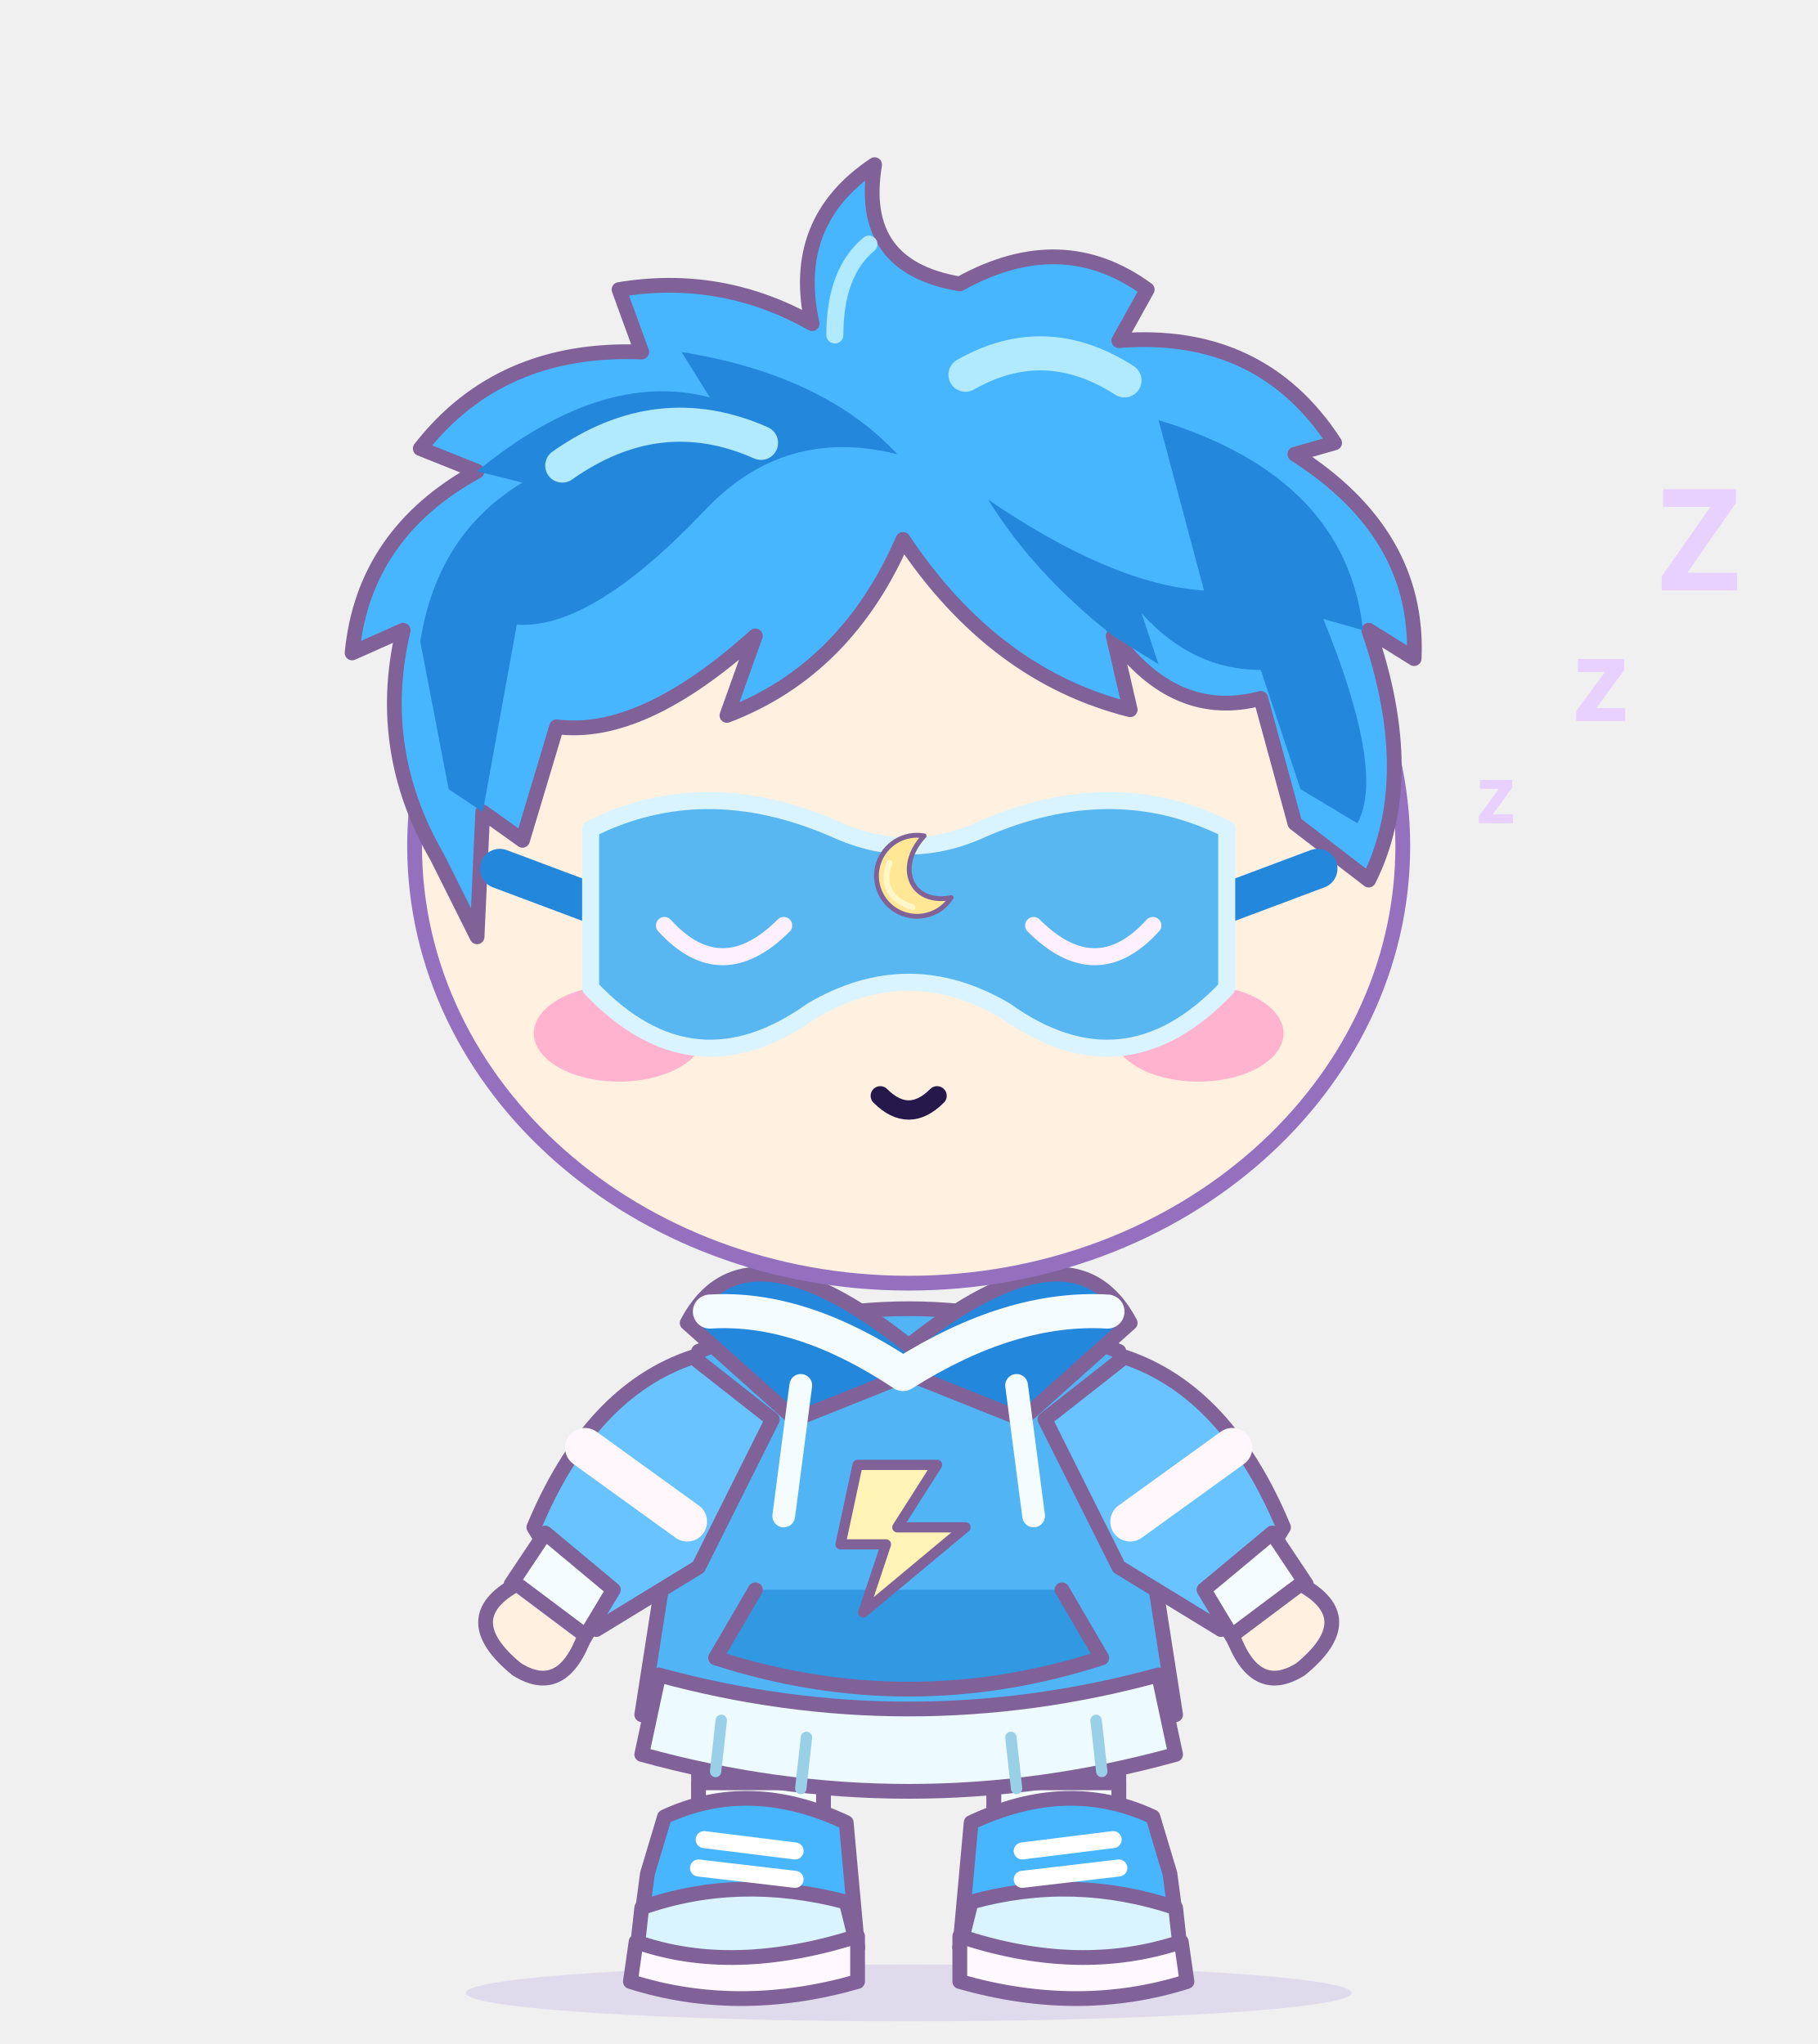
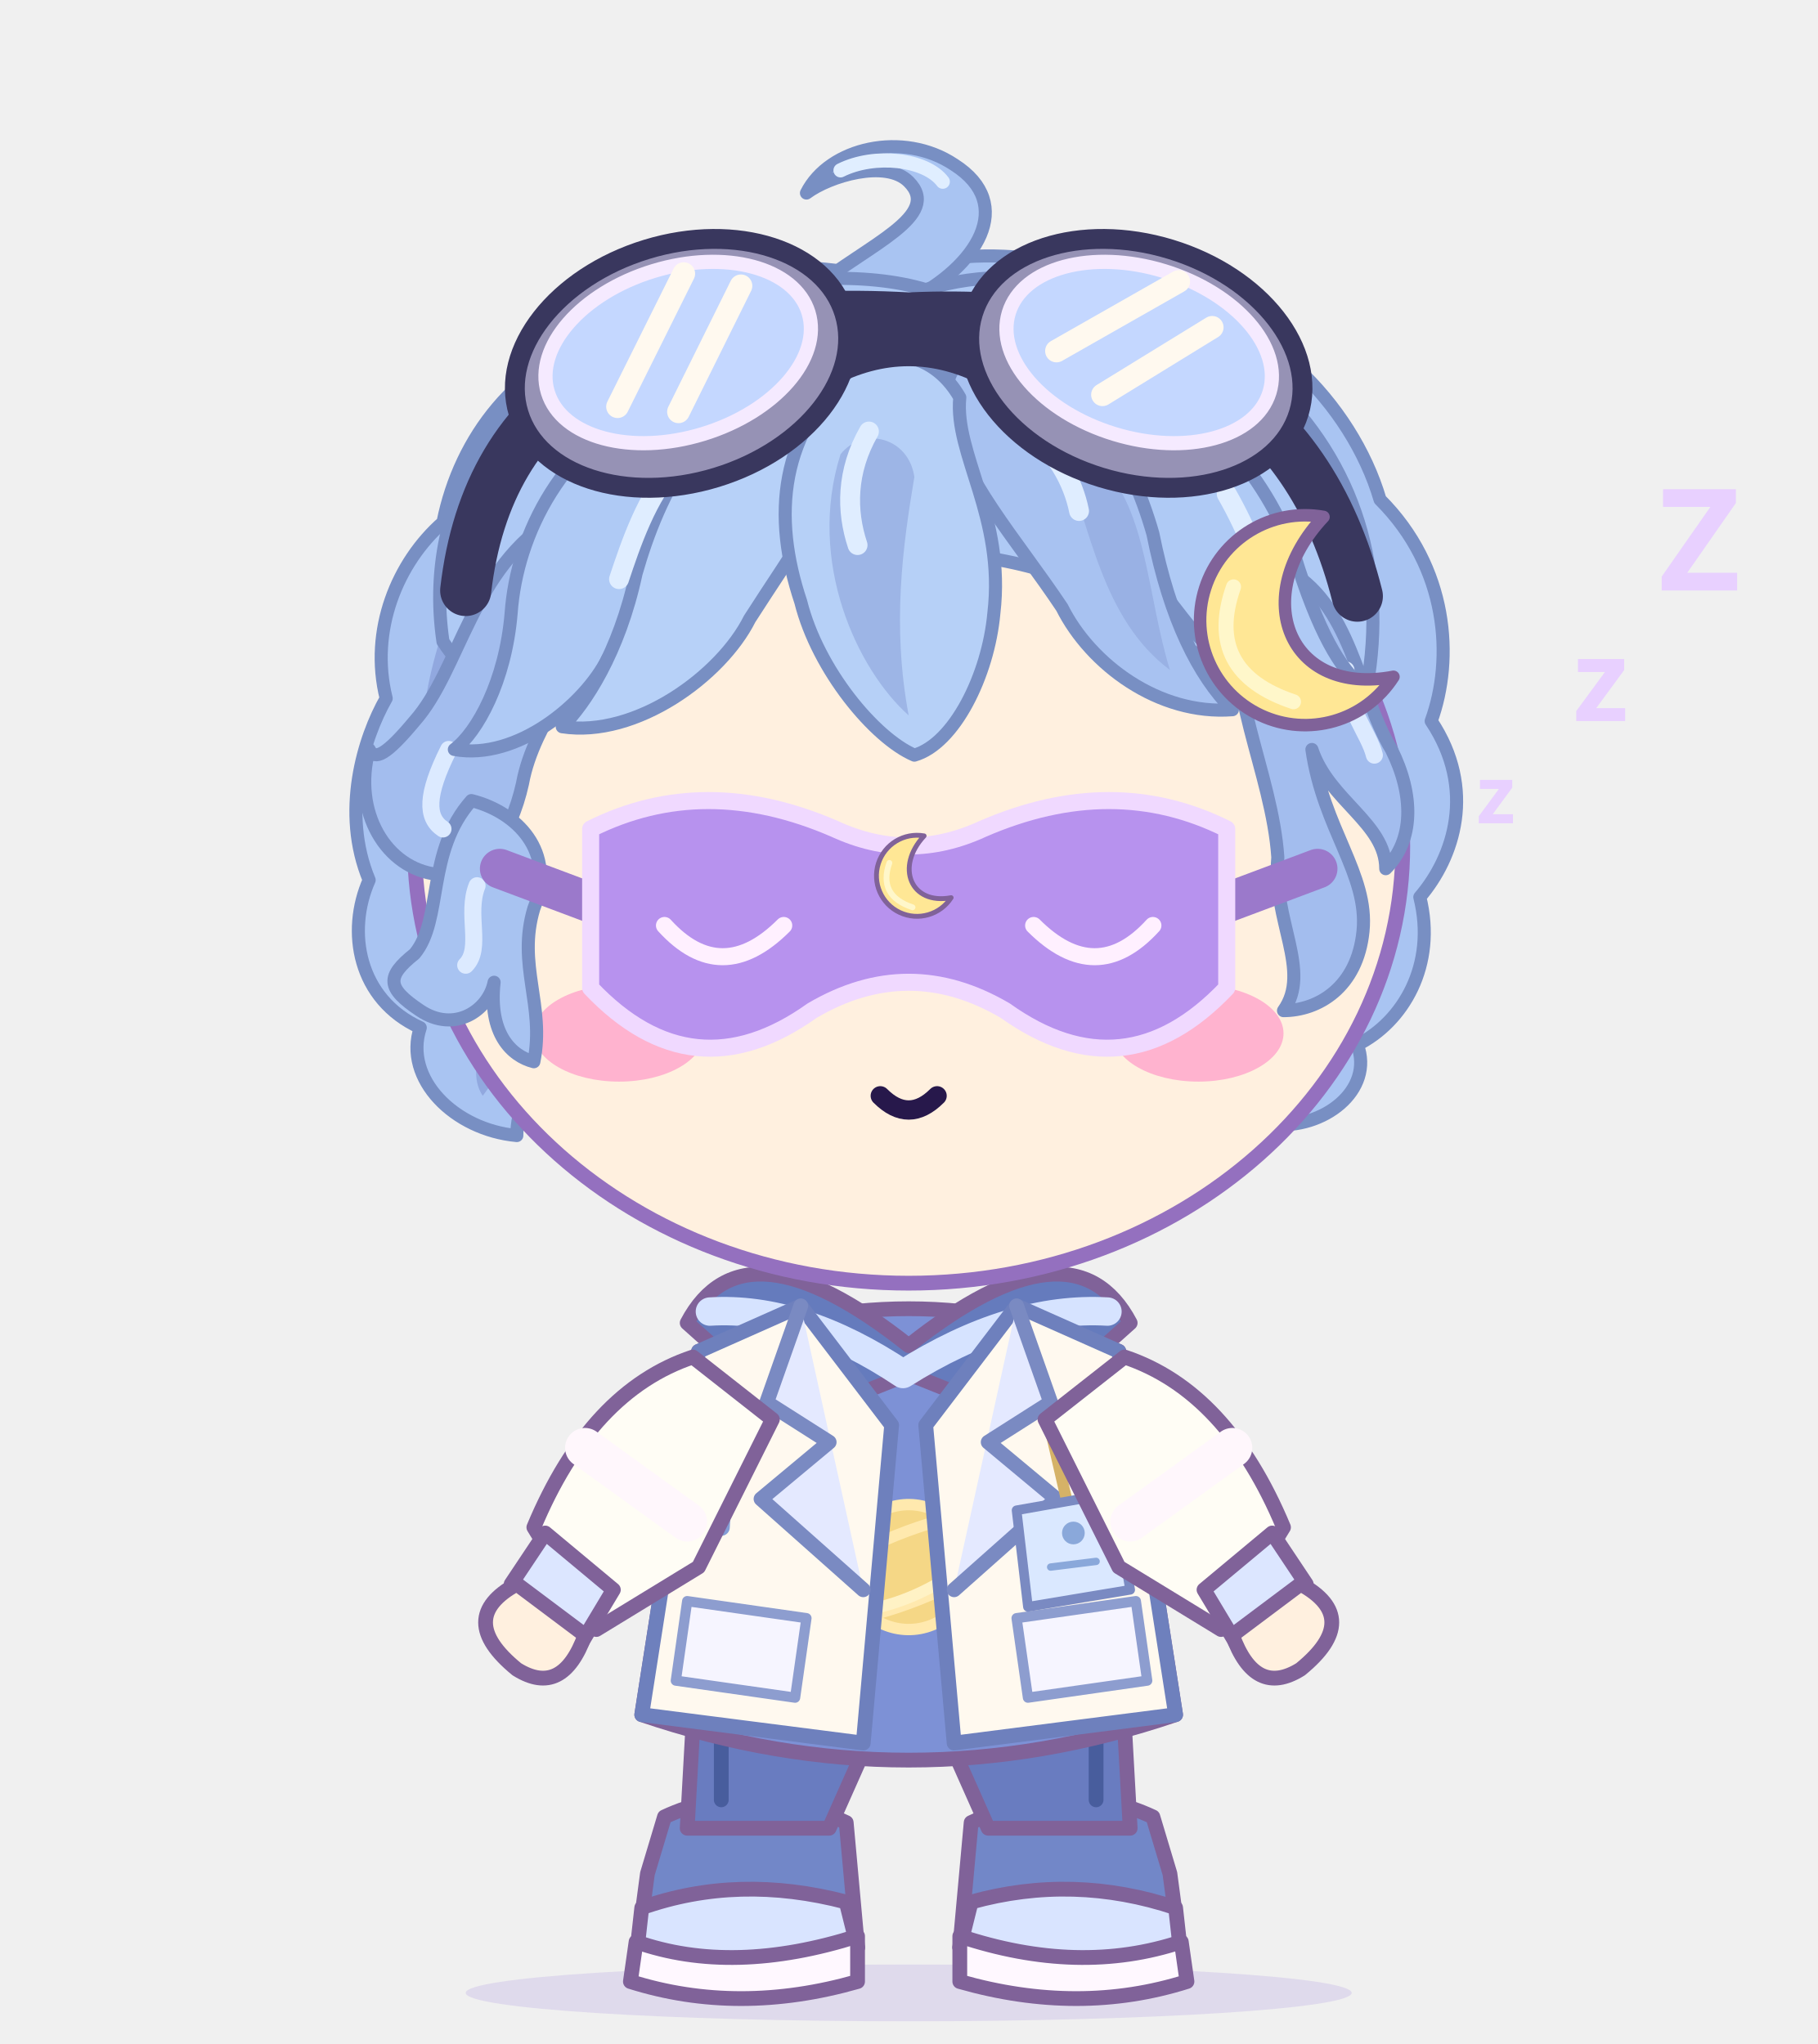
- <svg xmlns="http://www.w3.org/2000/svg" class="luna2" viewBox="0 0 320 360" preserveAspectRatio="xMidYMid meet" role="img" aria-label="Liam — sleeping" data-state="sleeping" data-outfit="home" data-reduced-motion="true" data-audio="unavailable" data-compact="false" data-character="liam">
+ <svg xmlns="http://www.w3.org/2000/svg" class="luna2" viewBox="0 0 320 360" preserveAspectRatio="xMidYMid meet" role="img" aria-label="Liam — sleeping" data-character="liam" data-science-outfit="true" data-listening-disabled="false" data-state="sleeping" data-outfit="home" data-reduced-motion="true" data-audio="unavailable" data-compact="false">
  <ellipse class="l2-ground" cx="160" cy="351" rx="78" ry="5" fill="#a58cdd" opacity=".22" />
  <g class="l2-character" fill="none" stroke="#806299" stroke-width="2.6" stroke-linecap="round" stroke-linejoin="round">
+     <g transform="translate(0 0)">
+       <g transform="translate(83 108)">
+         <g class="l2-pigtail" style="transform-origin:0 0">
+           <g transform="translate(-83 -108)">
+             <path d="M83 94C62 72 26 82 19 108 7 144 49 161 34 187 28 197 18 195 12 188 13 220 51 236 73 208 89 186 68 162 78 141 88 125 101 110 83 94Z" fill="#ba96f4" />
+             <path d="M57 90C23 100 21 124 42 145 64 167 63 199 41 209 68 214 78 193 66 164 50 128 73 114 81 104Z" fill="#9d79dc" stroke="none" />
+             <path d="M41 89C11 100 14 126 28 141 19 119 33 104 46 101M15 197Q33 226 59 210" fill="none" stroke="#f2d4ff" stroke-width="5" />
+             <ellipse cx="37" cy="106" rx="9" ry="5" transform="rotate(-35 37 106)" fill="#f7e4ff" stroke="none" />
+             <path d="M72 89Q83 78 92 93L94 112 79 119Z" fill="#f2b9e7" />
+           </g>
+         </g>
+       </g>
+     </g>
+     <g transform="translate(320 0) scale(-1 1)">
+       <g transform="translate(83 108)">
+         <g class="l2-pigtail" style="transform-origin:0 0">
+           <g transform="translate(-83 -108)">
+             <path d="M83 94C62 72 26 82 19 108 7 144 49 161 34 187 28 197 18 195 12 188 13 220 51 236 73 208 89 186 68 162 78 141 88 125 101 110 83 94Z" fill="#ba96f4" />
+             <path d="M57 90C23 100 21 124 42 145 64 167 63 199 41 209 68 214 78 193 66 164 50 128 73 114 81 104Z" fill="#9d79dc" stroke="none" />
+             <path d="M41 89C11 100 14 126 28 141 19 119 33 104 46 101M15 197Q33 226 59 210" fill="none" stroke="#f2d4ff" stroke-width="5" />
+             <ellipse cx="37" cy="106" rx="9" ry="5" transform="rotate(-35 37 106)" fill="#f7e4ff" stroke="none" />
+             <path d="M72 89Q83 78 92 93L94 112 79 119Z" fill="#f2b9e7" />
+           </g>
+         </g>
+       </g>
+     </g>
    <g class="l2-body">
      <g class="l2-feet">
        <path d="M123 300V324H145V300M175 300V324H197V300" fill="#fff0df" />
-         <path d="M123 314H145V325H123ZM175 314H197V325H175Z" fill="#f5fcff" />
-         <path d="M117 320Q132 313 149 321L151 343Q136 351 112 345L114 330Z M171 321Q188 313 203 320L206 330 208 345Q184 351 169 343Z" fill="#48b6ff" />
-         <path d="M113 336Q130 330 149 335L151 343Q132 350 112 345ZM171 335Q189 330 207 336L208 345Q189 350 169 343Z" fill="#d9f3ff" />
+         <path d="M117 320Q132 313 149 321L151 343Q136 351 112 345L114 330Z M171 321Q188 313 203 320L206 330 208 345Q184 351 169 343Z" fill="#c2a1f3" />
+         <path d="M113 336Q130 330 149 335L151 343Q132 350 112 345ZM171 335Q189 330 207 336L208 345Q189 350 169 343Z" fill="#edb8e9" />
        <path d="M112 342Q129 348 151 341V349Q130 355 111 349ZM169 341Q190 348 208 342L209 349Q190 355 169 349Z" fill="#fff8ff" />
-         <path d="M124 324 140 326M123 329 140 331M180 326 196 324M180 331 197 329" fill="none" stroke="#fff" stroke-width="3" />
+         <g fill="#94e6e0" stroke-width="1.8">
+           <path d="M132 326Q116 315 117 327T132 331Q147 339 146 327T132 326ZM188 326Q173 315 174 327T188 331Q203 339 202 327T188 326Z" />
+           <circle cx="132" cy="329" r="4" />
+           <circle cx="188" cy="329" r="4" />
+         </g>
+         <g class="liam-laces" fill="none" stroke="#f6f7ff" stroke-width="2.5">
+           <path d="m121 323 20 2m-21 3 21 2m38-5 20-2m-20 7 21-2" />
+         </g>
      </g>
      <g class="l2-outfit-home">
-         <path d="M123 238Q160 223 197 238L207 302Q160 318 113 302Z" fill="#51b4f4" />
-         <path d="M116 295Q160 307 204 295L207 309Q160 322 113 309Z" fill="#edfaff" />
-         <path d="M127 303 126 312M142 306 141 315M178 306 179 315M193 303 194 312" stroke="#9acfe8" stroke-width="2" />
-         <path d="M121 233Q131 214 160 237 189 214 199 233L180 250 160 242 140 250Z" fill="#2387dc" />
-         <path d="M125 231Q141 230 159 242 178 230 195 231" fill="none" stroke="#f5fcff" stroke-width="6" />
-         <path d="M141 244 138 267M179 244 182 267" fill="none" stroke="#f5fcff" stroke-width="4" />
-         <path d="M133 280 126 292Q160 303 194 292L187 280" fill="#3198e2" />
-         <path d="M151 258H165L158 269H170L152 284 156 272H148Z" fill="#fff4b5" stroke-width="1.8" />
+         <path d="M123 238Q160 223 197 238L207 302Q160 318 113 302Z" fill="#c2a1f3" />
+         <path d="M116 284Q158 298 204 284L211 310Q160 326 109 310Z" fill="#fff6fc" />
+         <path d="M124 298 121 313M143 302 141 317M178 302 180 317M196 298 199 313" fill="none" stroke="#c4a0e8" stroke-width="4" />
+         <path d="M120 264Q160 277 201 264V280Q160 293 118 280Z" fill="#f6d9fa" stroke="none" />
+         <path d="M121 233Q131 214 160 237 189 214 199 233L180 250 160 242 140 250Z" fill="#f2b9e7" />
+         <path d="M125 231Q141 230 159 242 178 230 195 231" fill="none" stroke="#fff5fc" stroke-width="6" />
+         <path d="M141 244 138 270M179 244 182 270" fill="none" stroke="#89e5dd" stroke-width="5" />
+         <circle cx="138" cy="272" r="3" fill="#89e5dd" />
+         <circle cx="182" cy="272" r="3" fill="#89e5dd" />
+         <path transform="translate(159 271) scale(0.65)" d="M8-17A21 21 0 1 0 22 15C1 19-7-1 8-17Z" fill="#ffe795" stroke="#806299" stroke-width="2.5" />
+         <path transform="translate(159 271) scale(0.65)" d="M-10-3Q-16 14 2 20" fill="none" stroke="#fff7ca" stroke-width="3" />
+         <g class="l2-detail" fill="#fff5fc" stroke="#d28ed8" stroke-width="2.5">
+           <path d="M122 289C108 275 110 299 127 306 144 292 136 278 127 288Z" />
+           <path d="M191 289C177 275 179 299 196 306 213 292 205 278 196 288Z" />
+         </g>
      </g>
      <g class="l2-outfit-enterprise">
        <path d="M124 282H196L205 311Q160 323 115 311Z" fill="#8a73b6" />
        <path d="M126 235Q160 225 194 235L201 294Q180 304 160 293 140 304 119 294Z" fill="#9981c3" />
        <path d="M143 231 160 259 177 231Z" fill="#fff6fc" />
        <path d="M137 233 148 251 140 258 160 283 151 241M183 233 172 251 180 258 160 283 169 241" fill="#bfa0eb" />
        <path d="M151 240 160 247 169 240 168 255 160 250 152 255Z" fill="#8de3da" />
        <circle cx="160" cy="283" r="2.6" fill="#ffdfa3" stroke="none" />
        <path d="M126 281H140M180 281H194" stroke="#d9c2f5" stroke-width="3" />
        <g class="l2-detail">
          <path d="M179 250V268" stroke="#8de3da" stroke-width="3" />
          <rect x="172" y="263" width="17" height="22" rx="3" fill="#fff8ee" />
          <circle cx="180.5" cy="270" r="3" fill="#c3a3ef" stroke="none" />
          <path d="M176 278H185" stroke="#8de3da" />
        </g>
      </g>
+       <g class="liam-clothes">
+         <path d="M123 286H197L199 322H174L166 304H154L146 322H121Z" fill="#697cc0" />
+         <path d="M127 303v14m66-14v14M160 293v9" stroke="#485d9d" />
+         <path d="M123 238Q160 223 197 238L207 302Q160 318 113 302Z" fill="#7d91d6" />
+         <path d="M121 233Q131 214 160 237 189 214 199 233L180 250 160 242 140 250Z" fill="#657bbd" />
+         <path d="M125 231Q141 230 159 242 178 230 195 231" fill="none" stroke="#d6e3ff" stroke-width="5" />
+         <path d="M142 244v23m36-23v23" stroke="#e5eaff" stroke-width="3" />
+         <g transform="translate(160 276) rotate(-22)" stroke="#ffe9ae" stroke-width="2">
+           <circle r="11" fill="#f5d786" />
+           <ellipse rx="21" ry="6" fill="none" />
+           <path d="M-20 0q16 10 40 0" fill="none" stroke="#fff2c5" />
+         </g>
+         <g class="liam-labcoat">
+           <path d="M123 238 141 230 157 251 152 307 113 302Z M197 238 179 230 163 251 168 307 207 302Z" fill="#fff9ef" stroke="#6e80bd" />
+           <path d="m141 230-6 17 11 7-12 10 18 16m27-50 6 17-11 7 12 10-18 16" fill="#e4e9ff" stroke="#7a8ac2" />
+           <path d="m121 282 21 3-2 14-21-3Z m58 3 21-3 2 14-21 3Z" fill="#f6f5ff" stroke="#8d9dcf" stroke-width="1.8" />
+           <path d="m124 255-2 15m6-17-1 16" stroke="#849dd5" stroke-width="3" />
+           <path d="m185 252 3 13" stroke="#d5b267" stroke-width="2" />
+           <path d="m179 266 17-3 3 17-18 3Z" fill="#dae8ff" stroke="#7a8ac2" stroke-width="1.7" />
+           <circle cx="189" cy="270" r="2" fill="#8aa8da" stroke="none" />
+           <path d="m185 276 8-1" stroke="#8aa8da" stroke-width="1.3" />
+         </g>
+       </g>
      <g transform="translate(0 0)">
        <g transform="translate(126 240)">
          <g class="l2-arm l2-arm-left" style="transform-origin:0 0">
            <g transform="translate(-126 -240)">
-               <path d="M122 239Q104 245 94 269L105 287 123 276 136 250Z" class="l2-sleeve" fill="#69c3ff" />
-               <path d="M96 270 108 280 102 290 90 279Z" fill="#f5fcff" />
+               <path d="M122 239Q104 245 94 269L105 287 123 276 136 250Z" class="l2-sleeve" fill="#d5b6f4" />
+               <path d="M96 270 108 280 102 290 90 279Z" fill="#f6d4ee" />
              <path d="M91 279Q80 285 91 294 99 299 103 288Z" fill="#fff0df" />
              <path class="l2-detail" d="M103 255 121 268" stroke="#fff7fc" stroke-width="7" />
            </g>
          </g>
        </g>
      </g>
      <g transform="translate(320 0) scale(-1 1)">
        <g transform="translate(126 240)">
          <g class="l2-arm l2-arm-right" style="transform-origin:0 0">
            <g transform="translate(-126 -240)">
-               <path d="M122 239Q104 245 94 269L105 287 123 276 136 250Z" class="l2-sleeve" fill="#69c3ff" />
-               <path d="M96 270 108 280 102 290 90 279Z" fill="#f5fcff" />
+               <path d="M122 239Q104 245 94 269L105 287 123 276 136 250Z" class="l2-sleeve" fill="#d5b6f4" />
+               <path d="M96 270 108 280 102 290 90 279Z" fill="#f6d4ee" />
              <path d="M91 279Q80 285 91 294 99 299 103 288Z" fill="#fff0df" />
              <path class="l2-detail" d="M103 255 121 268" stroke="#fff7fc" stroke-width="7" />
            </g>
          </g>
        </g>
      </g>
    </g>
    <g transform="translate(160 213)">
      <g class="l2-head-pose" style="transform-origin:0 0">
        <g transform="translate(-160 -213)">
+           <g class="liam-hair liam-hair-back" fill="#a9c4f2" stroke="#788fc3" stroke-width="2.3">
+             <path d="M78 92C81 77 91 64 107 59C117 47 140 45 154 49C170 42 191 45 204 53C222 55 238 71 243 88C255 100 256 116 252 127C260 139 256 151 250 158C253 170 247 180 239 184C242 192 233 199 224 198C227 187 218 179 214 166C205 149 116 145 102 170C99 183 91 191 91 200C80 199 71 190 74 181C63 176 61 164 65 155C60 143 64 130 68 123C65 111 70 99 78 92Z" />
+             <path d="M78 111C68 141 80 157 84 167C89 179 81 187 85 193C95 180 97 158 95 139C93 125 88 113 78 111Z M237 112C249 137 236 151 238 165C240 174 234 185 229 191C231 178 222 165 225 148C227 132 233 124 237 112Z" fill="#91a8df" stroke="none" />
+             <path d="M143 51C153 43 166 38 160 32C156 28 146 31 142 34C146 26 159 23 168 29C179 36 172 47 160 53C155 56 148 56 143 51Z" />
+             <path d="M148 30C154 27 163 28 166 32" fill="none" stroke="#e0eeff" stroke-width="2.5" />
+             <path d="M76 125C72 139 77 149 79 154M245 137C246 148 241 154 240 161" fill="none" stroke="#d9eaff" stroke-width="3" />
+           </g>
          <ellipse class="l2-face-base" cx="160" cy="149" rx="87" ry="77" fill="#fff0df" stroke="#9470bf" />
          <g class="l2-cheeks" fill="#ffb3cf" stroke="none">
            <ellipse cx="109" cy="182" rx="15" ry="8.5" />
            <ellipse cx="211" cy="182" rx="15" ry="8.5" />
          </g>
          <g class="l2-eye-gaze" fill="#27184b" stroke="none">
            <g class="l2-eyes-open">
              <ellipse cx="127" cy="157" rx="11" ry="17" />
              <ellipse cx="193" cy="157" rx="11" ry="17" />
              <ellipse cx="130" cy="151" rx="3.7" ry="4.5" fill="#fff" />
              <ellipse cx="196" cy="151" rx="3.7" ry="4.5" fill="#fff" />
            </g>
          </g>
          <g class="l2-eyes-shut" fill="none" stroke="#27184b" stroke-width="4.5">
            <path d="M116 160Q127 147 138 160M182 160Q193 147 204 160" />
          </g>
          <g class="l2-eyes-blink" fill="none" stroke="#27184b" stroke-width="3.5">
            <path d="M117 160Q127 165 137 160M183 160Q193 165 203 160" />
          </g>
          <g class="l2-brows" fill="none" stroke="#9470bf" stroke-width="3">
            <path d="M117 132 132 130M188 130 203 132" />
          </g>
          <g fill="none" stroke="#27184b" stroke-width="3.6">
            <path class="l2-mouth-smile" d="M150 184Q160 198 170 184" />
            <path class="l2-mouth-concern" d="M152 191Q160 186 168 191" />
          </g>
          <g class="l2-mouth-small">
            <ellipse cx="160" cy="188" rx="6" ry="7" fill="#44234f" stroke="#27184b" stroke-width="2" />
          </g>
          <g class="l2-mouth-wide">
            <path d="M149 182H171Q172 200 160 200 148 200 149 182Z" fill="#44234f" stroke="#27184b" stroke-width="2" />
            <path d="M153 195Q160 189 167 195Q160 202 153 195Z" fill="#f7a5c8" stroke="none" />
          </g>
          <g class="l2-front-hair" fill="#bb96f2">
-             <path d="M77 151Q66 132 71 111L62 115Q64 94 84 83L74 79Q88 61 113 62L109 51Q127 48 143 57Q139 39 154 29Q151 47 169 50Q187 40 202 51L197 60Q222 58 235 78L228 80Q250 94 249 116L241 111Q250 137 241 155L228 145 222 123Q207 127 196 112L199 125Q175 119 159 95Q149 118 128 126L133 112Q113 130 98 128L92 148 85 143 84 165Z" fill="#48b6ff" />
-             <path d="M74 113Q77 94 92 85L84 83Q106 65 125 70L120 62Q145 66 158 80Q138 75 124 90 104 111 91 110L85 143 79 139Z M204 74Q237 84 240 111L233 109Q244 136 239 145L229 139 222 118Q210 118 201 108L204 117 196 112Q182 101 174 88Q196 103 212 104Z" fill="#2387dc" stroke="none" />
-             <path d="M99 82Q116 70 134 78M170 66Q184 58 198 67" fill="none" stroke="#b1e9ff" stroke-width="6" />
-             <path d="M147 59Q147 48 153 43" fill="none" stroke="#b1e9ff" stroke-width="3" />
-           </g>
-           <g class="l2-accessories" />
+             <path d="M78 153Q64 94 112 73 144 60 160 76 183 59 213 78 252 98 242 153 225 139 214 117 183 112 160 87 140 115 106 127 101 146 78 153Z" />
+             <path d="M86 128Q71 159 80 188L91 181 94 215Q67 205 65 177Z M234 128Q249 159 240 188L229 181 226 215Q253 205 255 177Z" />
+             <path d="M99 130Q78 155 85 190L92 181 94 208 80 198 77 174Z M221 129Q240 156 234 190L229 181 227 208 242 197 243 173Z" fill="#a583d9" stroke="none" />
+             <path d="M101 89Q119 75 136 79M179 77Q204 78 219 94" fill="none" stroke="#e3c8ff" stroke-width="6" />
+           </g>
+           <g class="l2-accessories">
+             <path d="M154 59C135 40 108 22 100 32 90 44 96 76 107 84 120 93 142 74 154 65Z M166 59C185 40 212 22 220 32 230 44 224 76 213 84 200 93 178 74 166 65Z" fill="#8fe9e2" stroke="#f5ffff" stroke-width="4" />
+             <path d="M149 60Q122 48 118 59T149 65M171 60Q198 48 202 59T171 65" fill="#61c8ca" stroke="none" />
+             <rect x="149" y="51" width="22" height="22" rx="8" fill="#8be2dc" stroke="#62b6c1" stroke-width="2" />
+             <path transform="translate(230 109) scale(0.9)" d="M8-17A21 21 0 1 0 22 15C1 19-7-1 8-17Z" fill="#ffe795" stroke="#806299" stroke-width="2.5" />
+             <path transform="translate(230 109) scale(0.9)" d="M-10-3Q-16 14 2 20" fill="none" stroke="#fff7ca" stroke-width="3" />
+             <g class="l2-detail">
+               <path transform="translate(88 119) scale(0.82)" d="M0-12 4-4 13-3 7 4 9 13 0 9-9 13-7 4-13-3-4-4Z" fill="#ffe795" stroke="#806299" stroke-width="2.5" stroke-linejoin="round" />
+               <path transform="translate(98 99) scale(0.43)" d="M0-12 4-4 13-3 7 4 9 13 0 9-9 13-7 4-13-3-4-4Z" fill="#ffe795" stroke="#806299" stroke-width="2.5" stroke-linejoin="round" />
+             </g>
+           </g>
+           <g class="liam-hair" fill="#afcaf5" stroke="#788fc3" stroke-width="2.3">
+             <path d="M78 113C74 86 91 62 119 54C137 48 153 48 163 51C182 45 207 52 222 66C238 80 244 99 241 119C225 127 207 113 193 104C170 93 130 94 110 116C96 128 86 125 78 113Z" />
+             <path d="M98 91C83 100 81 118 73 127C68 133 66 134 65 132C62 143 68 153 77 154C85 155 90 147 92 138C94 127 103 118 107 106C109 98 105 92 98 91Z" fill="#a3bdee" />
+             <path d="M226 100C238 106 239 122 245 132C249 140 249 148 244 153C244 145 234 141 231 132C233 146 241 154 240 164C239 174 232 178 226 178C231 171 224 162 225 151C224 136 215 120 219 108C220 103 223 101 226 100Z" fill="#a3bdee" />
+             <path d="M83 141C75 150 78 162 73 168C68 172 68 174 74 178C80 182 86 178 87 173C86 182 90 186 94 187C96 177 91 170 94 160C98 150 91 143 83 141Z" fill="#a8c3f1" />
+             <path d="M79 132C75 140 75 144 78 146M84 156C82 161 85 167 82 170M237 118C237 125 241 129 242 133" fill="none" stroke="#dceaff" stroke-width="3" />
+             <path d="M116 70C99 78 91 94 90 108C89 120 84 129 80 132C91 134 103 124 107 116C116 104 124 89 129 78C127 72 122 69 116 70Z" />
+             <path d="M142 66C124 70 116 87 112 101C109 115 103 124 99 128C112 130 127 119 132 109C139 98 150 83 151 73C150 69 146 67 142 66Z" fill="#b7d1f8" />
+             <path d="M192 66C211 68 223 84 228 98C232 111 236 118 240 121C230 127 217 119 210 111C201 100 190 83 184 75C183 70 187 67 192 66Z" />
+             <path d="M171 63C190 63 199 80 203 94C206 109 211 119 217 125C204 126 192 117 187 107C179 95 169 84 167 73C166 68 167 64 171 63Z" fill="#a8c2f1" />
+             <path d="M151 64C137 76 136 91 141 106C144 118 154 130 161 133C168 131 174 119 175 108C177 91 168 80 169 70C165 63 158 61 151 64Z" fill="#b6d0f7" />
+             <path d="M148 80C142 99 151 118 160 126C157 110 159 96 161 84C160 77 152 75 148 80Z M187 80C192 93 194 109 206 118C202 105 202 90 194 82C191 79 188 78 187 80Z" fill="#93aade" stroke="none" opacity=".7" />
+             <path d="M119 82C114 87 111 96 109 102M153 76C149 83 149 90 151 96M180 75C186 79 189 85 190 90M216 87C220 94 222 100 223 104" fill="none" stroke="#dfedff" stroke-width="3.5" />
+           </g>
+           <g class="liam-goggles" stroke="#39375e" stroke-width="3.5">
+             <path d="M82 104Q88 52 160 56 226 53 239 105" fill="none" stroke-width="9" />
+             <path d="M145 65Q160 57 175 65" fill="none" stroke-width="7" />
+             <g transform="rotate(-17 120 64)">
+               <ellipse cx="120" cy="64" rx="30" ry="21" fill="#9692b5" />
+               <ellipse cx="120" cy="62" rx="24" ry="15" fill="#c4d7ff" stroke="#f5eaff" stroke-width="2.5" />
+               <path d="m107 68 18-19m-8 23 17-18" stroke="#fff9ef" stroke-width="4" />
+             </g>
+             <g transform="rotate(17 200 64)">
+               <ellipse cx="200" cy="64" rx="30" ry="21" fill="#9692b5" />
+               <ellipse cx="200" cy="62" rx="24" ry="15" fill="#c4d7ff" stroke="#f5eaff" stroke-width="2.5" />
+               <path d="m186 66 17-18m-7 23 15-17" stroke="#fff9ef" stroke-width="4" />
+             </g>
+           </g>
+           <g class="liam-moon">
+             <path transform="translate(226 106) scale(0.88)" d="M8-17A21 21 0 1 0 22 15C1 19-7-1 8-17Z" fill="#ffe795" stroke="#806299" stroke-width="2.5" />
+             <path transform="translate(226 106) scale(0.88)" d="M-10-3Q-16 14 2 20" fill="none" stroke="#fff7ca" stroke-width="3" />
+           </g>
+           <g class="liam-glasses" fill="none" stroke="#35365d" stroke-width="3.2">
+             <circle cx="126" cy="162" r="25" />
+             <circle cx="194" cy="162" r="25" />
+             <path d="M151 160q9-7 18 0m-68-4-13-5m131 5 13-5" />
+             <path d="M110 146q7-5 13-4M178 146q7-5 13-4" stroke="#fff" stroke-width="2" />
+           </g>
          <g class="l2-sleep-mask">
-             <path d="M88 153 104 159M216 159 232 153" fill="none" stroke="#2387dc" stroke-width="7" />
-             <path d="M104 146Q124 136 147 146 160 152 173 146 196 136 216 146L216 174Q198 193 177 178 160 168 143 178 122 193 104 174Z" fill="#58b6f1" stroke="#d9f3ff" stroke-width="3" />
+             <path d="M88 153 104 159M216 159 232 153" fill="none" stroke="#9b79cb" stroke-width="7" />
+             <path d="M104 146Q124 136 147 146 160 152 173 146 196 136 216 146L216 174Q198 193 177 178 160 168 143 178 122 193 104 174Z" fill="#b792ee" stroke="#f0d9ff" stroke-width="3" />
            <path d="M117 163Q127 174 138 163M182 163Q193 174 203 163" fill="none" stroke="#fff0ff" stroke-width="3" />
            <path transform="translate(160 153) scale(0.34)" d="M8-17A21 21 0 1 0 22 15C1 19-7-1 8-17Z" fill="#ffe795" stroke="#806299" stroke-width="2.5" />
            <path transform="translate(160 153) scale(0.34)" d="M-10-3Q-16 14 2 20" fill="none" stroke="#fff7ca" stroke-width="3" />
          </g>
          <g class="l2-mouth-snore" fill="#44234f" stroke="#27184b" stroke-width="2">
            <path class="l2-snore-closed" d="M155 193Q160 198 165 193" fill="none" stroke-width="3.4" stroke-linecap="round" />
            <ellipse class="l2-snore-open" cx="160" cy="194" rx="6" ry="8" />
            <path class="l2-snore-tongue" d="M156 198Q160 194 164 198Q160 203 156 198Z" fill="#f7a5c8" stroke="none" />
          </g>
        </g>
      </g>
    </g>
    <g class="l2-hand-think">
-       <path d="M116 247Q112 236 127 225L143 230Q141 247 126 255Z" class="l2-sleeve" fill="#69c3ff" />
-       <path d="M127 226 131 219 145 225 142 232Z" fill="#f5fcff" />
+       <path d="M116 247Q112 236 127 225L143 230Q141 247 126 255Z" class="l2-sleeve" fill="#d5b6f4" />
+       <path d="M127 226 131 219 145 225 142 232Z" fill="#f6d4ee" />
      <path d="M132 221Q126 210 133 208L138 214Q134 201 141 203L146 215Q153 209 154 216L145 228Z" fill="#fff0df" />
    </g>
    <g class="l2-laptop">
      <path d="M106 312H219L232 331H101Z" fill="#bba0e3" />
      <path d="M139 281H229L219 328H130Z" fill="#9d80cb" stroke="#e7d2ff" stroke-width="3" />
      <path transform="translate(180 303) scale(0.46)" d="M8-17A21 21 0 1 0 22 15C1 19-7-1 8-17Z" fill="#ffe795" stroke="#806299" stroke-width="2.5" />
      <path transform="translate(180 303) scale(0.46)" d="M-10-3Q-16 14 2 20" fill="none" stroke="#fff7ca" stroke-width="3" />
      <path d="M102 333H230" stroke="#806299" stroke-width="4" />
    </g>
  </g>
  <g class="l2-effects" stroke="none">
    <g class="l2-thinking-dots" fill="#f8e9ff">
      <circle cx="146" cy="14" r="3" />
      <circle cx="160" cy="14" r="3" />
      <circle cx="174" cy="14" r="3" />
    </g>
    <g class="l2-listening-lines" fill="none" stroke="#93ede5" stroke-width="4">
-       <path d="M23 65 31 77M40 57 44 71M291 65 283 77M274 57 270 71" />
+       <path d="m271 43 4-18m11 26 13-15m-5 29 20-6" />
    </g>
    <g class="l2-sparkles">
      <path transform="translate(40 244) scale(0.65)" d="M0-12 4-4 13-3 7 4 9 13 0 9-9 13-7 4-13-3-4-4Z" fill="#ffe795" stroke="#806299" stroke-width="2.5" stroke-linejoin="round" />
      <path transform="translate(278 238) scale(0.8)" d="M0-12 4-4 13-3 7 4 9 13 0 9-9 13-7 4-13-3-4-4Z" fill="#ffe795" stroke="#806299" stroke-width="2.5" stroke-linejoin="round" />
      <path transform="translate(273 47) scale(0.45)" d="M0-12 4-4 13-3 7 4 9 13 0 9-9 13-7 4-13-3-4-4Z" fill="#ffe795" stroke="#806299" stroke-width="2.5" stroke-linejoin="round" />
    </g>
    <g class="l2-oops" fill="#ffe795">
      <path d="M270 77 274 91 278 77Z" />
      <circle cx="274" cy="98" r="2.5" />
    </g>
    <g class="l2-zzz" fill="#e8d0ff" font-family="system-ui,sans-serif" font-weight="700">
      <text x="260" y="145" font-size="14">z</text>
      <text x="277" y="127" font-size="20">z</text>
      <text x="292" y="104" font-size="25">Z</text>
    </g>
  </g>
  <style>/* Every animated group has one transform owner. Face/head never scale. */
.luna2 { display:block; width:100%; height:auto; aspect-ratio:8/9; overflow:hidden; }
.luna2 * { transform-box:view-box; }
.luna2 .l2-outfit-enterprise,
.luna2 .l2-eyes-shut,.luna2 .l2-eyes-blink,.luna2 .l2-mouth-small,.luna2 .l2-mouth-wide,
.luna2 .l2-mouth-concern,.luna2 .l2-mouth-snore,.luna2 .l2-sleep-mask,.luna2 .l2-laptop,.luna2 .l2-effects &gt; g,
.luna2 .l2-hand-think,.luna2 .l2-listening-glow,.luna2 .l2-brows { opacity:0; }
.luna2[data-outfit="enterprise"] .l2-outfit-home { display:none; }
.luna2[data-outfit="enterprise"] .l2-outfit-enterprise { opacity:1; }
.luna2[data-outfit="enterprise"] .l2-sleeve { fill:#9981c3; }
.luna2[data-compact="true"] .l2-detail { display:none; }
.luna2[data-state="listening"] .l2-listening-lines { opacity:.85; }
.luna2[data-state="thinking"] .l2-thinking-dots { opacity:1; }
.luna2[data-state="thinking"] .l2-eye-gaze { transform:translate(3px,-4px); }
.luna2[data-state="thinking"] .l2-head-pose { transform:rotate(-4deg); }
.luna2[data-state="thinking"] .l2-arm-left { opacity:0; }
.luna2[data-state="thinking"] .l2-hand-think { opacity:1; }
.luna2[data-state="working"] .l2-laptop { opacity:1; }
.luna2[data-state="working"] .l2-eye-gaze { transform:translate(0,4px); }
.luna2[data-state="working"] .l2-arm { transform:rotate(-25deg); }
.luna2[data-state="happy"] .l2-eyes-open,
.luna2[data-state="sleeping"] .l2-eyes-open { opacity:0; }
.luna2[data-state="happy"] .l2-eyes-shut,
.luna2[data-state="happy"] .l2-sparkles { opacity:1; }
.luna2[data-state="happy"] .l2-mouth-smile,
.luna2[data-state="error"] .l2-mouth-smile { opacity:0; }
.luna2[data-state="happy"] .l2-mouth-wide { opacity:1; }
.luna2[data-state="error"] .l2-mouth-small,
.luna2[data-state="error"] .l2-oops,.luna2[data-state="error"] .l2-brows { opacity:1; }
.luna2[data-state="sleeping"] .l2-mouth-smile { opacity:0; }
.luna2[data-state="sleeping"] .l2-sleep-mask,
.luna2[data-state="sleeping"] .l2-zzz { opacity:1; }
.luna2[data-state="sleeping"] .l2-mouth-snore { opacity:1; }
.luna2[data-state="sleeping"] .l2-snore-open,
.luna2[data-state="sleeping"] .l2-snore-tongue { opacity:0; animation:l2-snore-open 3.6s steps(1,end) infinite; }
.luna2[data-state="sleeping"] .l2-snore-closed { opacity:1; animation:l2-snore-closed 3.6s steps(1,end) infinite; }
.luna2[data-state="talking"] .l2-mouth-smile { opacity:0; }
.luna2[data-state="talking"] .l2-mouth-small { opacity:1; }

/* Static proportions were raster-checked before motion was introduced. */
.luna2 .l2-character { animation:l2-breathe 5.6s ease-in-out infinite; }
.luna2 .l2-pigtail { animation:l2-hair 6.7s ease-in-out infinite; }
.luna2 .l2-head-pose,.luna2 .l2-eye-gaze,.luna2 .l2-arm { transition:transform 360ms ease; }
.luna2:not([data-state="sleeping"]):not([data-state="happy"]) .l2-eyes-open { animation:l2-blink-open 17s steps(1,end) infinite; }
.luna2:not([data-state="sleeping"]):not([data-state="happy"]) .l2-eyes-blink { animation:l2-blink-shut 17s steps(1,end) infinite; }
.luna2[data-state="listening"] .l2-pigtail { animation:l2-perk 3.8s ease-in-out infinite; }
.luna2[data-state="thinking"] .l2-thinking-dots circle { animation:l2-dot 1.8s ease-in-out infinite; }
.luna2[data-state="thinking"] .l2-thinking-dots circle:nth-child(2) { animation-delay:.25s; }
.luna2[data-state="thinking"] .l2-thinking-dots circle:nth-child(3) { animation-delay:.5s; }
.luna2[data-state="working"] .l2-arm { animation:l2-type .85s ease-in-out infinite; }
.luna2[data-state="working"] .l2-arm-right { animation-delay:.42s; }
.luna2[data-state="working"] .l2-eye-gaze { animation:l2-glance 7s ease-in-out infinite; }
.luna2[data-state="talking"][data-audio="unavailable"] .l2-mouth-small { animation:l2-mouth-a .64s steps(1,end) infinite; }
.luna2[data-state="talking"][data-audio="unavailable"] .l2-mouth-wide { animation:l2-mouth-b .64s steps(1,end) infinite; }
.luna2[data-state="talking"][data-audio="closed"] .l2-mouth-small { opacity:0; }
.luna2[data-state="talking"][data-audio="closed"] .l2-mouth-smile { opacity:1; }
.luna2[data-state="talking"][data-audio="wide"] .l2-mouth-small { opacity:0; }
.luna2[data-state="talking"][data-audio="wide"] .l2-mouth-wide { opacity:1; }
.luna2[data-state="happy"] .l2-character { animation:l2-celebrate .85s ease-out 1; }
.luna2[data-state="happy"] .l2-sparkles { animation:l2-sparkle 1.4s ease-out 1; }
.luna2[data-state="error"] .l2-mouth-small { animation:l2-surprise 1.1s steps(1,end) forwards; }
.luna2[data-state="error"] .l2-mouth-concern { animation:l2-concern 1.1s steps(1,end) forwards; }
.luna2[data-state="sleeping"] .l2-character { animation-duration:6.8s; }
.luna2[data-state="sleeping"] .l2-head-pose { animation:l2-sleep-bob 4.8s ease-in-out infinite; }
.luna2[data-state="sleeping"] .l2-zzz { animation:l2-drift 5s ease-in-out infinite; }
@keyframes l2-breathe { 0%,100% { transform:translateY(0); } 50% { transform:translateY(-2px); } }
@keyframes l2-hair { 0%,100% { transform:rotate(0); } 50% { transform:rotate(1deg); } }
@keyframes l2-perk { 0%,100% { transform:rotate(3deg); } 50% { transform:rotate(4deg); } }
/* Unequal blink intervals (3.4, 5.3, 2.5, 5.8 seconds), no eye/face scaling. */
@keyframes l2-blink-open { 0%,21%,52%,67%,100% { opacity:1; } 20%,51%,66% { opacity:0; } }
@keyframes l2-blink-shut { 0%,21%,52%,67%,100% { opacity:0; } 20%,51%,66% { opacity:1; } }
@keyframes l2-dot { 0%,100% { opacity:.35; } 50% { opacity:1; } }
@keyframes l2-type { 0%,100% { transform:rotate(-25deg) translateY(0); } 50% { transform:rotate(-25deg) translateY(5px); } }
@keyframes l2-sleep-bob { 0%,100% { transform:translateY(0) rotate(0); } 50% { transform:translateY(1.5px) rotate(.6deg); } }
@keyframes l2-snore-open { 0%,28%,64%,100% { opacity:0; } 34%,58% { opacity:1; } }
@keyframes l2-snore-closed { 0%,28%,64%,100% { opacity:1; } 34%,58% { opacity:0; } }
@keyframes l2-glance { 0%,65%,100% { transform:translateY(4px); } 75%,90% { transform:translateY(0); } }
@keyframes l2-mouth-a { 0%,55%,100% { opacity:1; } 25%,75% { opacity:0; } }
@keyframes l2-mouth-b { 0%,55%,100% { opacity:0; } 25%,75% { opacity:1; } }
@keyframes l2-celebrate { 0%,65%,100% { transform:translateY(0); } 30% { transform:translateY(-7px); } 80% { transform:translateY(-2px); } }
@keyframes l2-sparkle { 0% { opacity:0; } 30%,70%,100% { opacity:1; } }
@keyframes l2-surprise { 0% { opacity:1; } 100% { opacity:0; } }
@keyframes l2-concern { 0% { opacity:0; } 100% { opacity:1; } }
@keyframes l2-drift { 0%,100% { opacity:.35; transform:translateY(0); } 50% { opacity:.9; transform:translateY(-7px); } }
.luna2[data-paused="true"] * { animation-play-state:paused !important; }
.luna2[data-reduced-motion="true"] * { animation:none !important; transition:none !important; }
@media (prefers-reduced-motion:reduce) { .luna2 * { animation:none !important; transition:none !important; } }
+ /* Liam shares the face, pose groups, and controller. Wardrobe never remounts SVG. */
+ .luna2 .liam-hair,.luna2 .liam-clothes,.luna2 .liam-goggles,.luna2 .liam-labcoat,.luna2 .liam-glasses,.luna2 .liam-moon,.luna2 .liam-laces { display:none; }
+ .luna2[data-character="liam"] .l2-pigtail,.luna2[data-character="liam"] .l2-front-hair,.luna2[data-character="liam"] .l2-accessories,.luna2[data-character="liam"] .l2-outfit-home,.luna2[data-character="liam"] .l2-outfit-enterprise { display:none; }
+ .luna2[data-character="liam"] .liam-hair,.luna2[data-character="liam"] .liam-clothes,.luna2[data-character="liam"] .liam-glasses,.luna2[data-character="liam"] .liam-moon { display:inline; }
+ .luna2[data-character="liam"] .l2-sleeve { fill:#8fa2e1; }
+ .luna2[data-character="liam"][data-science-outfit="true"] .liam-labcoat,.luna2[data-character="liam"][data-science-outfit="true"] .liam-goggles { display:inline; }
+ .luna2[data-character="liam"][data-science-outfit="true"] .l2-sleeve { fill:#fffdf5; }
+ .luna2[data-character="liam"][data-science-outfit="true"] .liam-goggles { animation:liam-adjust .7s ease-out 1; transform-origin:160px 80px; }
+ .luna2[data-listening-disabled="true"] .l2-sleep-mask { opacity:1; }
+ @keyframes liam-adjust { 50% { transform:translateY(-3px) rotate(-2deg); } }
+ @media(prefers-reduced-motion:reduce) { .luna2 .liam-goggles { animation:none!important; } }
+ .luna2[data-reduced-motion="true"] .liam-goggles,.luna2[data-paused="true"] .liam-goggles { animation:none; }
+ .luna2[data-character="liam"] .l2-feet &gt; path:nth-child(2) { fill:#8eafd8; }
+ .luna2[data-character="liam"] .l2-feet &gt; path:nth-child(3) { fill:#b9d7e9; }
+ .luna2[data-character="liam"] .l2-feet &gt; g { display:none; }
+ .luna2[data-character="liam"] .liam-laces { display:inline; }
+ .luna2[data-character="liam"] .l2-arm path[fill="#f6d4ee"],.luna2[data-character="liam"] .l2-hand-think path[fill="#f6d4ee"] { fill:#dce6ff; }
+ .luna2[data-character="liam"] .l2-feet &gt; path:nth-child(2) { fill:#7287c8; }
+ .luna2[data-character="liam"] .l2-feet &gt; path:nth-child(3) { fill:#d9e4ff; }
+ .luna2[data-character="liam"][data-state="sleeping"] .liam-glasses,
+ .luna2[data-character="liam"][data-listening-disabled="true"] .liam-glasses { display:none; }
+ .luna2[data-state="listening"] .l2-listening-lines { stroke:#ffe9ac; }
+ .luna2[data-state="listening"] .l2-brows { opacity:1; }
+ .luna2[data-state="listening"] .l2-mouth-smile { opacity:0; }
+ .luna2[data-state="listening"] .l2-mouth-concern { opacity:1; }
+ .luna2[data-character="liam"][data-state="listening"] .l2-mouth-concern { opacity:0; }
+ .luna2[data-character="liam"][data-state="listening"] .l2-mouth-small { opacity:1; }
</style>
</svg>
